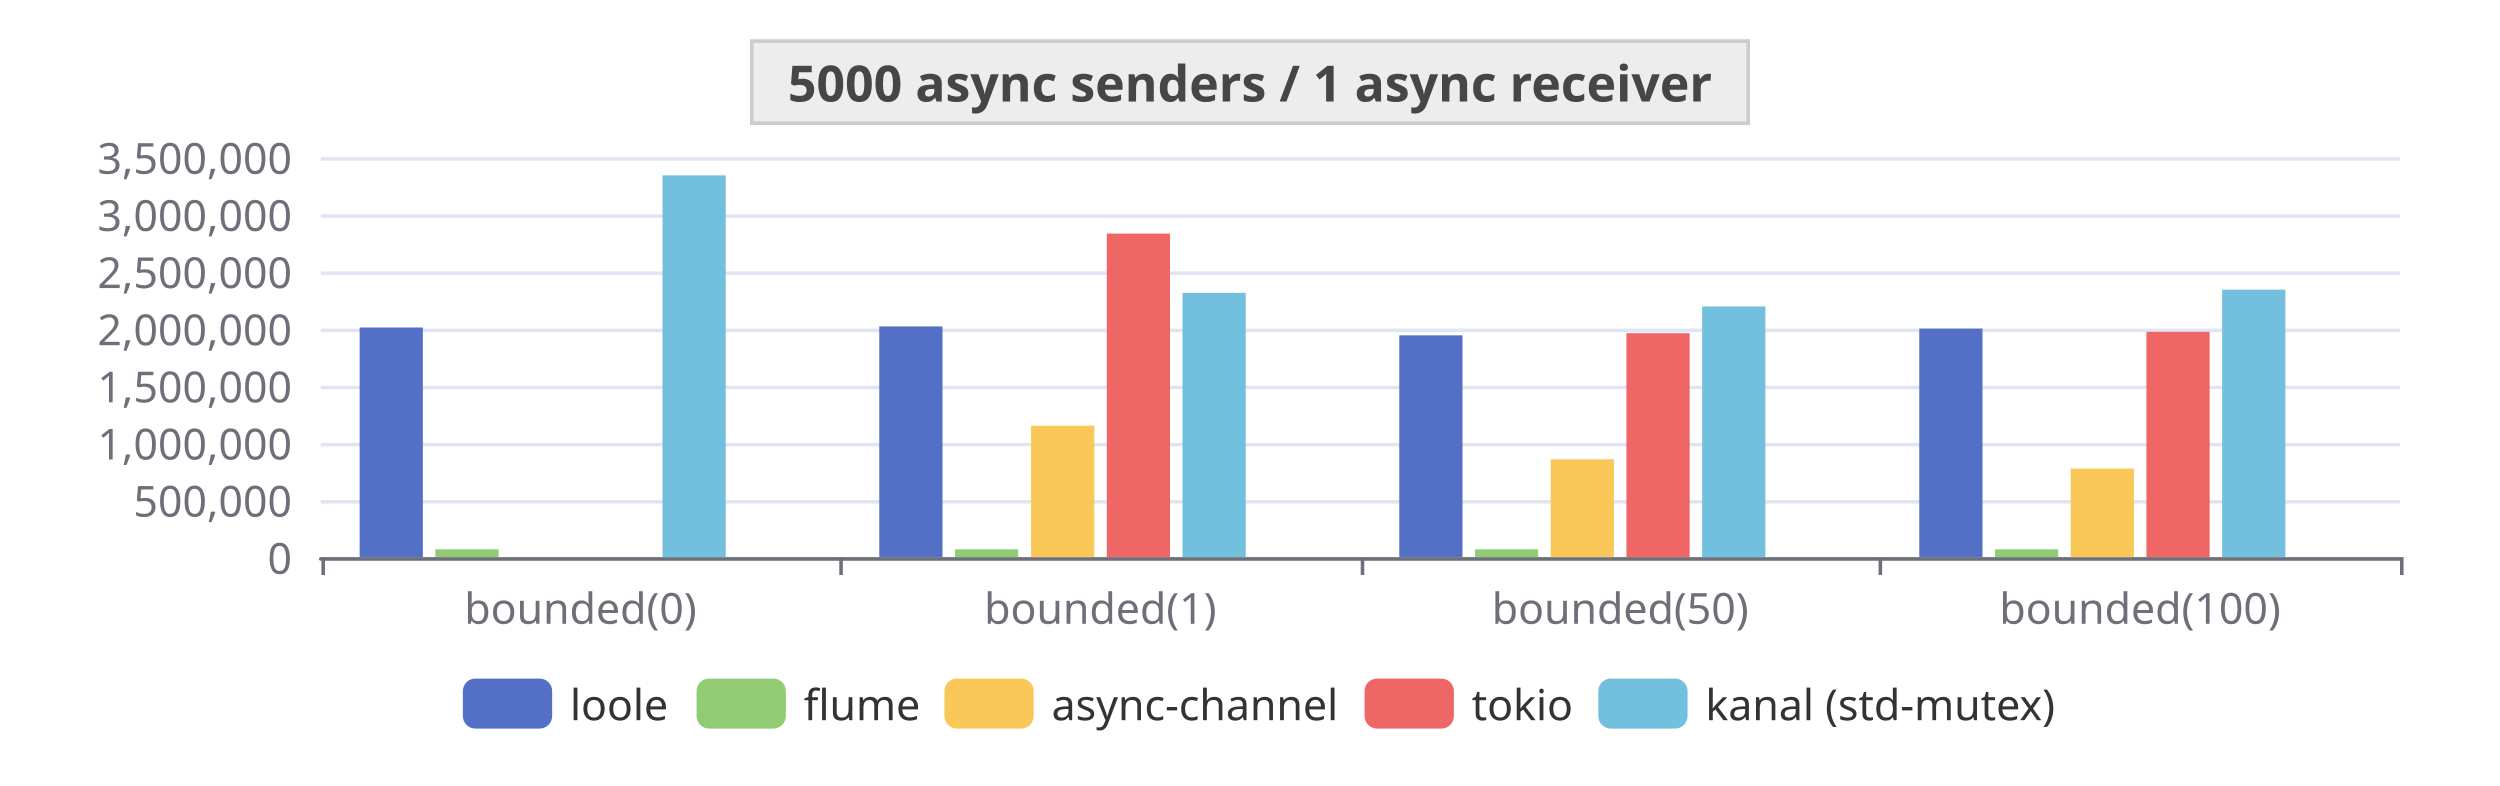
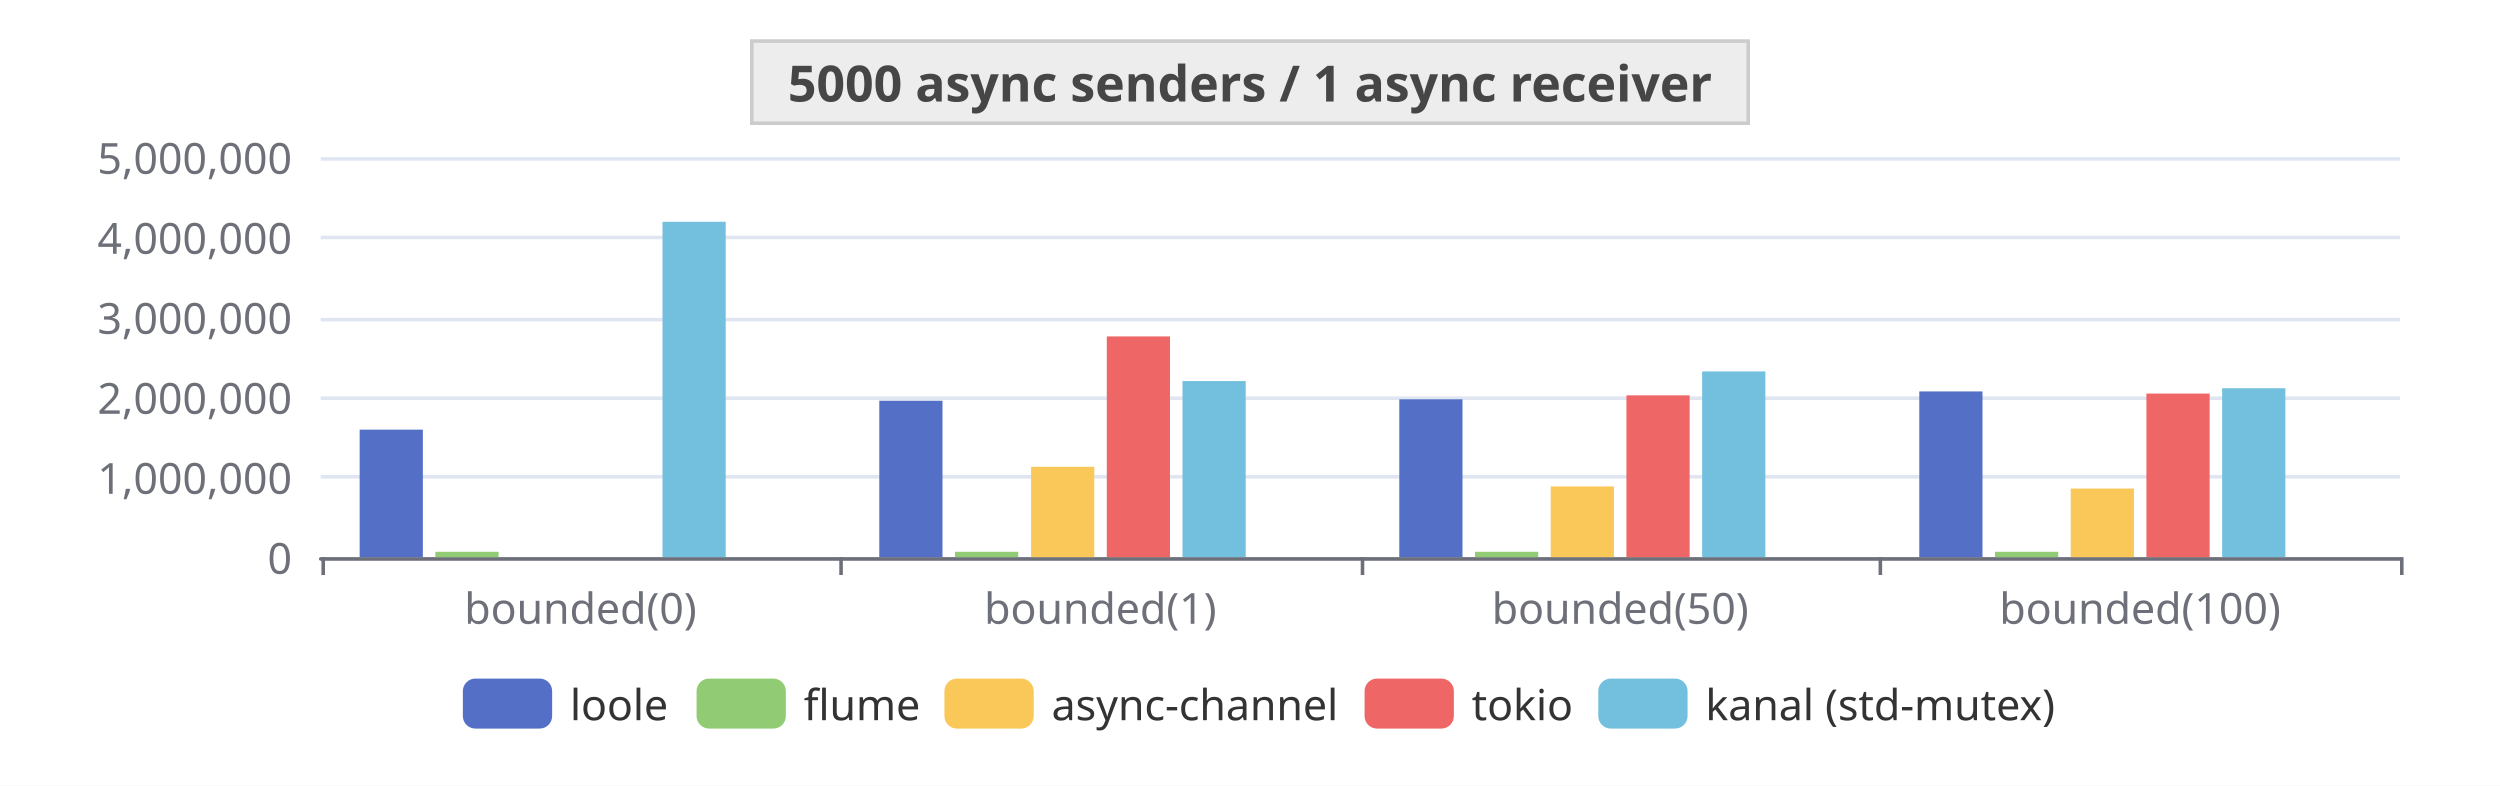
<svg xmlns="http://www.w3.org/2000/svg" width="700" height="220" version="1.1" baseProfile="full" viewBox="0 0 700 220">
  <rect width="700" height="220" x="0" y="0" id="0" fill="white" />
  <path d="M89.8 156.5L672 156.5" fill="none" stroke="#E0E6F1" />
-   <path d="M89.8 140.5L672 140.5" fill="none" stroke="#E0E6F1" />
-   <path d="M89.8 124.5L672 124.5" fill="none" stroke="#E0E6F1" />
-   <path d="M89.8 108.5L672 108.5" fill="none" stroke="#E0E6F1" />
-   <path d="M89.8 92.5L672 92.5" fill="none" stroke="#E0E6F1" />
-   <path d="M89.8 76.5L672 76.5" fill="none" stroke="#E0E6F1" />
-   <path d="M89.8 60.5L672 60.5" fill="none" stroke="#E0E6F1" />
+   <path d="M89.8 133.5L672 133.5" fill="none" stroke="#E0E6F1" />
+   <path d="M89.8 111.5L672 111.5" fill="none" stroke="#E0E6F1" />
+   <path d="M89.8 89.5L672 89.5" fill="none" stroke="#E0E6F1" />
+   <path d="M89.8 66.5L672 66.5" fill="none" stroke="#E0E6F1" />
  <path d="M89.8 44.5L672 44.5" fill="none" stroke="#E0E6F1" />
  <path d="M89.8 156.5L672 156.5" fill="none" stroke="#6E7079" stroke-linecap="round" />
  <path d="M90.5 156L90.5 161" fill="none" stroke="#6E7079" />
  <path d="M235.5 156L235.5 161" fill="none" stroke="#6E7079" />
  <path d="M381.5 156L381.5 161" fill="none" stroke="#6E7079" />
  <path d="M526.5 156L526.5 161" fill="none" stroke="#6E7079" />
  <path d="M672.5 156L672.5 161" fill="none" stroke="#6E7079" />
  <text dominant-baseline="central" text-anchor="end" style="font-size:12px;font-family:sans-serif;" transform="translate(81.76 156)" fill="#6E7079">0</text>
-   <text dominant-baseline="central" text-anchor="end" style="font-size:12px;font-family:sans-serif;" transform="translate(81.76 140)" fill="#6E7079">500,000</text>
-   <text dominant-baseline="central" text-anchor="end" style="font-size:12px;font-family:sans-serif;" transform="translate(81.76 124)" fill="#6E7079">1,000,000</text>
-   <text dominant-baseline="central" text-anchor="end" style="font-size:12px;font-family:sans-serif;" transform="translate(81.76 108)" fill="#6E7079">1,500,000</text>
-   <text dominant-baseline="central" text-anchor="end" style="font-size:12px;font-family:sans-serif;" transform="translate(81.76 92)" fill="#6E7079">2,000,000</text>
-   <text dominant-baseline="central" text-anchor="end" style="font-size:12px;font-family:sans-serif;" transform="translate(81.76 76)" fill="#6E7079">2,500,000</text>
-   <text dominant-baseline="central" text-anchor="end" style="font-size:12px;font-family:sans-serif;" transform="translate(81.76 60)" fill="#6E7079">3,000,000</text>
-   <text dominant-baseline="central" text-anchor="end" style="font-size:12px;font-family:sans-serif;" transform="translate(81.76 44)" fill="#6E7079">3,500,000</text>
+   <text dominant-baseline="central" text-anchor="end" style="font-size:12px;font-family:sans-serif;" transform="translate(81.76 133.6)" fill="#6E7079">1,000,000</text>
+   <text dominant-baseline="central" text-anchor="end" style="font-size:12px;font-family:sans-serif;" transform="translate(81.76 111.2)" fill="#6E7079">2,000,000</text>
+   <text dominant-baseline="central" text-anchor="end" style="font-size:12px;font-family:sans-serif;" transform="translate(81.76 88.8)" fill="#6E7079">3,000,000</text>
+   <text dominant-baseline="central" text-anchor="end" style="font-size:12px;font-family:sans-serif;" transform="translate(81.76 66.4)" fill="#6E7079">4,000,000</text>
+   <text dominant-baseline="central" text-anchor="end" style="font-size:12px;font-family:sans-serif;" transform="translate(81.76 44)" fill="#6E7079">5,000,000</text>
  <text dominant-baseline="central" text-anchor="middle" style="font-size:12px;font-family:sans-serif;" y="6" transform="translate(162.54 164)" fill="#6E7079">bounded(0)</text>
  <text dominant-baseline="central" text-anchor="middle" style="font-size:12px;font-family:sans-serif;" y="6" transform="translate(308.1 164)" fill="#6E7079">bounded(1)</text>
  <text dominant-baseline="central" text-anchor="middle" style="font-size:12px;font-family:sans-serif;" y="6" transform="translate(453.66 164)" fill="#6E7079">bounded(50)</text>
  <text dominant-baseline="central" text-anchor="middle" style="font-size:12px;font-family:sans-serif;" y="6" transform="translate(599.22 164)" fill="#6E7079">bounded(100)</text>
-   <path d="M100.7 156l17.7 0l0 -64.3l-17.7 0Z" fill="#5470c6" />
-   <path d="M246.2 156l17.7 0l0 -64.6l-17.7 0Z" fill="#5470c6" />
-   <path d="M391.8 156l17.7 0l0 -62.1l-17.7 0Z" fill="#5470c6" />
-   <path d="M537.4 156l17.7 0l0 -64l-17.7 0Z" fill="#5470c6" />
-   <path d="M121.9 156l17.7 0l0 -2.2l-17.7 0Z" fill="#91cc75" />
-   <path d="M267.4 156l17.7 0l0 -2.2l-17.7 0Z" fill="#91cc75" />
-   <path d="M413 156l17.7 0l0 -2.2l-17.7 0Z" fill="#91cc75" />
-   <path d="M558.6 156l17.7 0l0 -2.2l-17.7 0Z" fill="#91cc75" />
+   <path d="M100.7 156l17.7 0l0 -35.7l-17.7 0Z" fill="#5470c6" />
+   <path d="M246.2 156l17.7 0l0 -43.8l-17.7 0Z" fill="#5470c6" />
+   <path d="M391.8 156l17.7 0l0 -44.2l-17.7 0Z" fill="#5470c6" />
+   <path d="M537.4 156l17.7 0l0 -46.4l-17.7 0Z" fill="#5470c6" />
+   <path d="M121.9 156l17.7 0l0 -1.5l-17.7 0Z" fill="#91cc75" />
+   <path d="M267.4 156l17.7 0l0 -1.5l-17.7 0Z" fill="#91cc75" />
+   <path d="M413 156l17.7 0l0 -1.5l-17.7 0Z" fill="#91cc75" />
+   <path d="M558.6 156l17.7 0l0 -1.5l-17.7 0Z" fill="#91cc75" />
  <path d="M143.1 156l17.7 0l0 0l-17.7 0Z" fill="#fac858" />
-   <path d="M288.7 156l17.7 0l0 -36.8l-17.7 0Z" fill="#fac858" />
-   <path d="M434.2 156l17.7 0l0 -27.4l-17.7 0Z" fill="#fac858" />
-   <path d="M579.8 156l17.7 0l0 -24.8l-17.7 0Z" fill="#fac858" />
+   <path d="M288.7 156l17.7 0l0 -25.3l-17.7 0Z" fill="#fac858" />
+   <path d="M434.2 156l17.7 0l0 -19.8l-17.7 0Z" fill="#fac858" />
+   <path d="M579.8 156l17.7 0l0 -19.2l-17.7 0Z" fill="#fac858" />
  <path d="M164.3 156l17.7 0l0 0l-17.7 0Z" fill="#ee6666" />
-   <path d="M309.9 156l17.7 0l0 -90.6l-17.7 0Z" fill="#ee6666" />
-   <path d="M455.4 156l17.7 0l0 -62.7l-17.7 0Z" fill="#ee6666" />
-   <path d="M601 156l17.7 0l0 -63.1l-17.7 0Z" fill="#ee6666" />
-   <path d="M185.5 156l17.7 0l0 -106.9l-17.7 0Z" fill="#73c0de" />
-   <path d="M331.1 156l17.7 0l0 -74l-17.7 0Z" fill="#73c0de" />
-   <path d="M476.6 156l17.7 0l0 -70.2l-17.7 0Z" fill="#73c0de" />
-   <path d="M622.2 156l17.7 0l0 -74.9l-17.7 0Z" fill="#73c0de" />
+   <path d="M309.9 156l17.7 0l0 -61.8l-17.7 0Z" fill="#ee6666" />
+   <path d="M455.4 156l17.7 0l0 -45.3l-17.7 0Z" fill="#ee6666" />
+   <path d="M601 156l17.7 0l0 -45.8l-17.7 0Z" fill="#ee6666" />
+   <path d="M185.5 156l17.7 0l0 -93.9l-17.7 0Z" fill="#73c0de" />
+   <path d="M331.1 156l17.7 0l0 -49.3l-17.7 0Z" fill="#73c0de" />
+   <path d="M476.6 156l17.7 0l0 -52l-17.7 0Z" fill="#73c0de" />
+   <path d="M622.2 156l17.7 0l0 -47.3l-17.7 0Z" fill="#73c0de" />
  <path d="M206.7 156l17.7 0l0 0l-17.7 0Z" fill="#3ba272" />
  <path d="M352.3 156l17.7 0l0 0l-17.7 0Z" fill="#3ba272" />
  <path d="M497.8 156l17.7 0l0 0l-17.7 0Z" fill="#3ba272" />
  <path d="M643.4 156l17.7 0l0 0l-17.7 0Z" fill="#3ba272" />
  <path d="M-5 -5l450.8 0l0 24l-450.8 0Z" transform="translate(129.6 190)" fill="rgb(0,0,0)" fill-opacity="0" stroke="#ccc" stroke-width="0" />
  <path d="M3.5 0L21.5 0A3.5 3.5 0 0 1 25 3.5L25 10.5A3.5 3.5 0 0 1 21.5 14L3.5 14A3.5 3.5 0 0 1 0 10.5L0 3.5A3.5 3.5 0 0 1 3.5 0" transform="translate(129.6 190)" fill="#5470c6" />
  <text dominant-baseline="central" text-anchor="start" style="font-size:12px;font-family:sans-serif;" x="30" y="7" transform="translate(129.6 190)" fill="#333">loole</text>
  <path d="M3.5 0L21.5 0A3.5 3.5 0 0 1 25 3.5L25 10.5A3.5 3.5 0 0 1 21.5 14L3.5 14A3.5 3.5 0 0 1 0 10.5L0 3.5A3.5 3.5 0 0 1 3.5 0" transform="translate(195.04 190)" fill="#91cc75" />
  <text dominant-baseline="central" text-anchor="start" style="font-size:12px;font-family:sans-serif;" x="30" y="7" transform="translate(195.04 190)" fill="#333">flume</text>
  <path d="M3.5 0L21.5 0A3.5 3.5 0 0 1 25 3.5L25 10.5A3.5 3.5 0 0 1 21.5 14L3.5 14A3.5 3.5 0 0 1 0 10.5L0 3.5A3.5 3.5 0 0 1 3.5 0" transform="translate(264.44 190)" fill="#fac858" />
  <text dominant-baseline="central" text-anchor="start" style="font-size:12px;font-family:sans-serif;" x="30" y="7" transform="translate(264.44 190)" fill="#333">async-channel</text>
  <path d="M3.5 0L21.5 0A3.5 3.5 0 0 1 25 3.5L25 10.5A3.5 3.5 0 0 1 21.5 14L3.5 14A3.5 3.5 0 0 1 0 10.5L0 3.5A3.5 3.5 0 0 1 3.5 0" transform="translate(382.08 190)" fill="#ee6666" />
  <text dominant-baseline="central" text-anchor="start" style="font-size:12px;font-family:sans-serif;" x="30" y="7" transform="translate(382.08 190)" fill="#333">tokio</text>
  <path d="M3.5 0L21.5 0A3.5 3.5 0 0 1 25 3.5L25 10.5A3.5 3.5 0 0 1 21.5 14L3.5 14A3.5 3.5 0 0 1 0 10.5L0 3.5A3.5 3.5 0 0 1 3.5 0" transform="translate(447.52 190)" fill="#73c0de" />
  <text dominant-baseline="central" text-anchor="start" style="font-size:12px;font-family:sans-serif;" xml:space="preserve" x="30" y="7" transform="translate(447.52 190)" fill="#333">kanal (std-mutex)</text>
  <path d="M-139.5 -4.5l279 0l0 23l-279 0Z" transform="translate(350 16)" fill="#ddd8" stroke="#ccc" />
  <text dominant-baseline="central" text-anchor="middle" style="font-size:14px;font-family:sans-serif;font-weight:bold;" xml:space="preserve" y="7" transform="translate(350 16)" fill="#464646">5000 async senders / 1 async receiver</text>
</svg>
